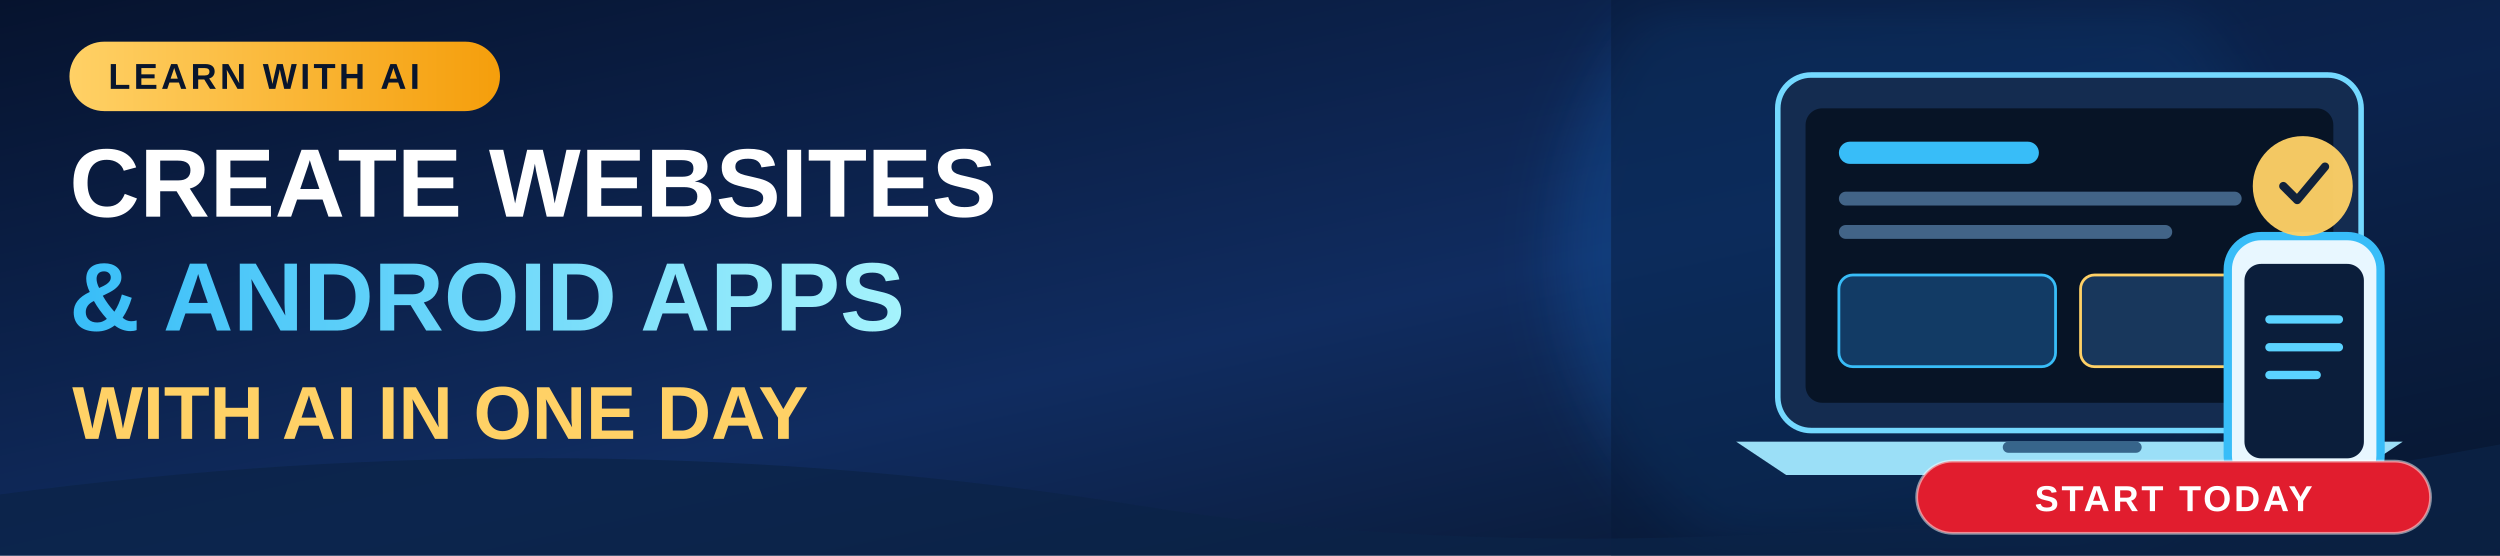
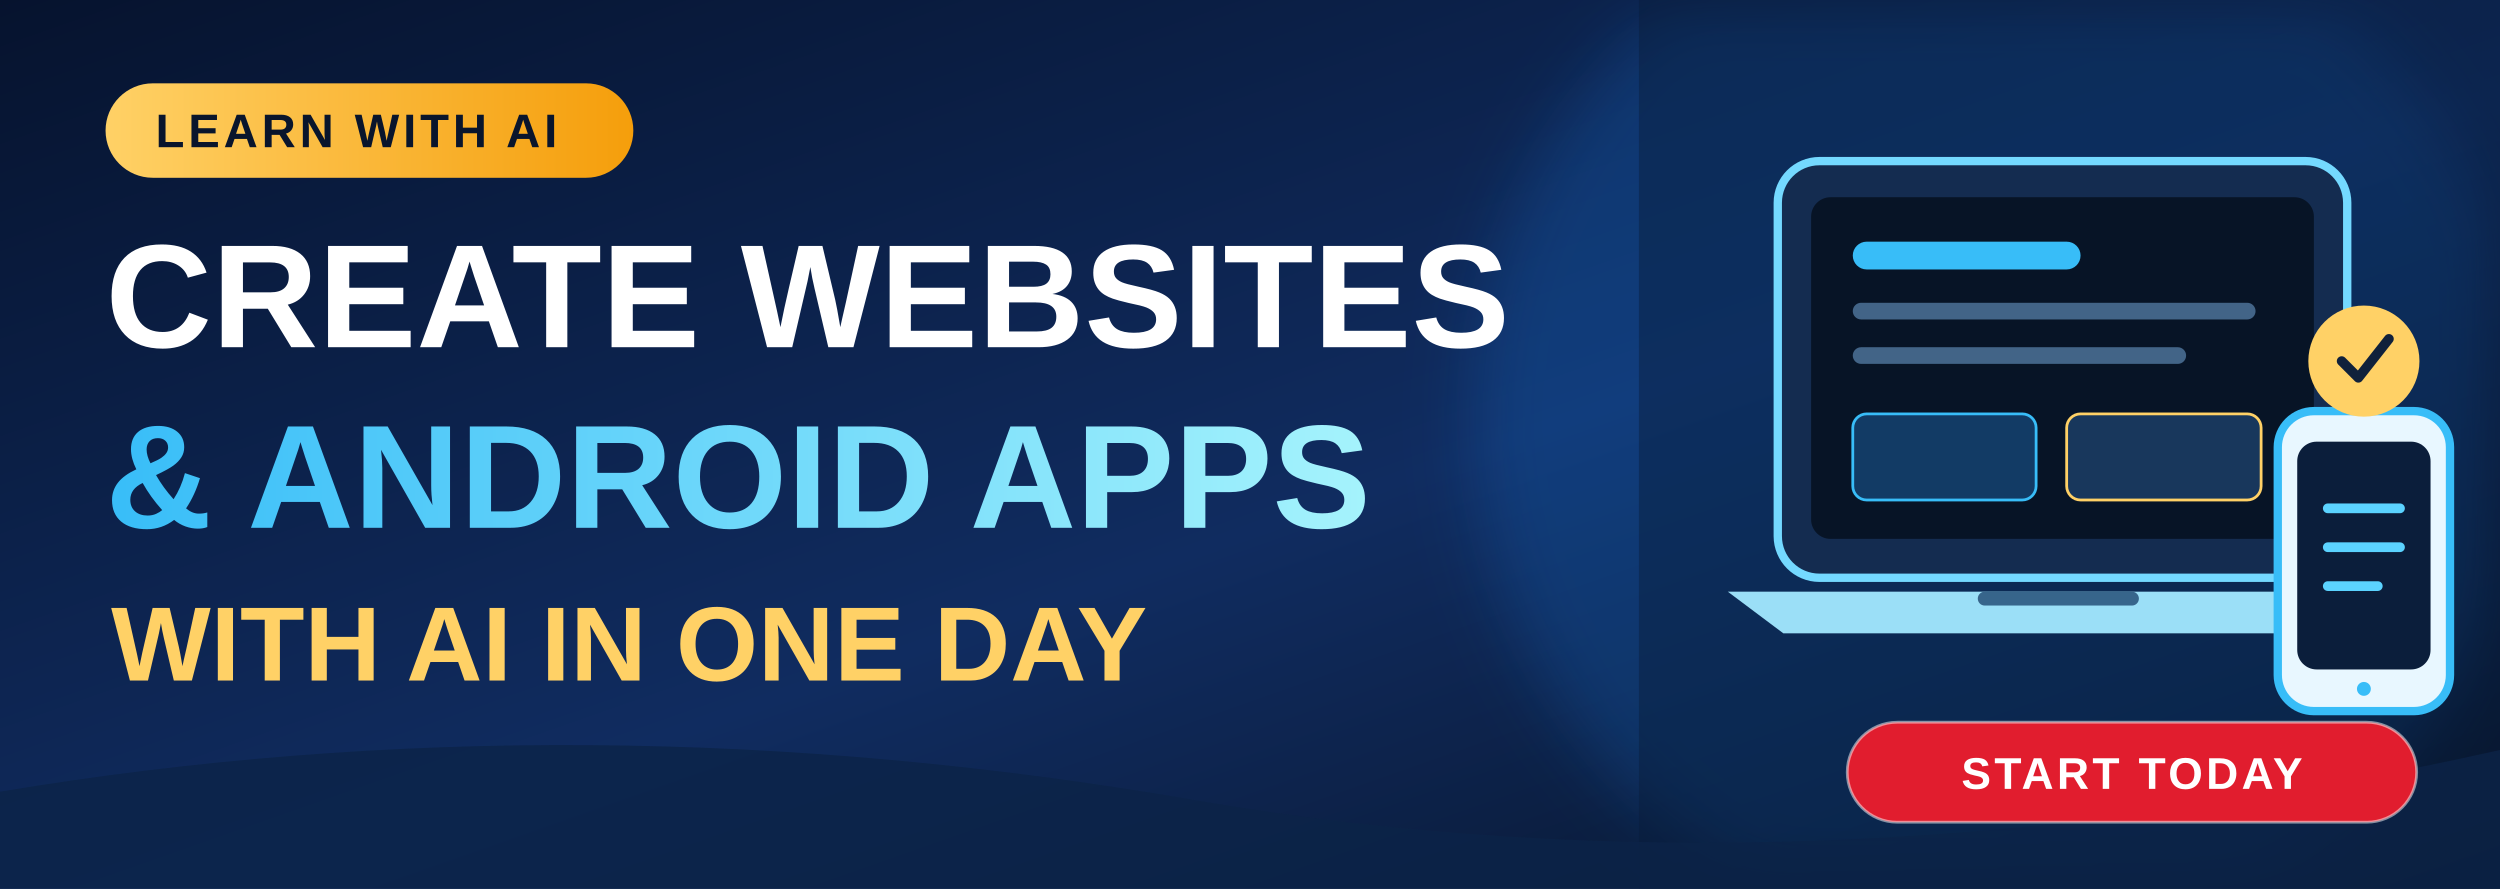
- <svg xmlns="http://www.w3.org/2000/svg" width="900" height="200" viewBox="0 0 900 200">
+ <svg xmlns="http://www.w3.org/2000/svg" width="900" height="320" viewBox="0 0 900 320">
  <defs>
    <linearGradient id="bg" x1="0" y1="0" x2="1" y2="1">
      <stop stop-color="#06132e" />
      <stop offset=".55" stop-color="#102c60" />
      <stop offset="1" stop-color="#071225" />
    </linearGradient>
    <linearGradient id="cyan" x1="0" x2="1">
      <stop stop-color="#38bdf8" />
      <stop offset="1" stop-color="#a5f3fc" />
    </linearGradient>
    <linearGradient id="gold" x1="0" x2="1">
      <stop stop-color="#ffd166" />
      <stop offset="1" stop-color="#f59e0b" />
    </linearGradient>
    <filter id="glow">
-       <feGaussianBlur stdDeviation="10" />
+       <feGaussianBlur stdDeviation="12" />
    </filter>
  </defs>
-   <rect width="900" height="200" rx="0" fill="url(#bg)" />
-   <circle cx="690" cy="90" r="130" fill="#168bff" opacity=".17" filter="url(#glow)" />
-   <path d="M580 0h320v200H580z" fill="#071a38" opacity=".48" />
-   <path d="M0 178Q210 150 410 182T900 160V200H0Z" fill="#0b2347" opacity=".75" />
-   <rect x="25" y="15" width="155" height="25" rx="12.5" fill="url(#gold)" />
-   <text x="39" y="32" font-family="Arial,sans-serif" font-size="13" font-weight="900" letter-spacing="1.2" fill="#09152c">LEARN WITH AI</text>
-   <text x="25" y="78" font-family="Arial,sans-serif" font-size="35" font-weight="900" fill="#fff">CREATE WEBSITES</text>
-   <text x="25" y="119" font-family="Arial,sans-serif" font-size="35" font-weight="900" fill="url(#cyan)">&amp; ANDROID APPS</text>
-   <text x="26" y="158" font-family="Arial,sans-serif" font-size="27" font-weight="900" fill="#ffd166">WITH AI IN ONE DAY</text>
-   <g transform="translate(625 27)">
-     <rect x="15" y="0" width="210" height="128" rx="12" fill="#142c50" stroke="#74d9ff" stroke-width="2" />
-     <rect x="25" y="12" width="190" height="106" rx="6" fill="#071426" />
-     <rect x="37" y="24" width="72" height="8" rx="4" fill="#38bdf8" />
-     <rect x="37" y="42" width="145" height="5" rx="2.5" fill="#426487" />
-     <rect x="37" y="54" width="120" height="5" rx="2.5" fill="#426487" />
-     <rect x="37" y="72" width="78" height="33" rx="5" fill="#123b65" stroke="#38bdf8" />
-     <rect x="124" y="72" width="78" height="33" rx="5" fill="#18375c" stroke="#ffd166" />
-     <path d="M0 132h240l-18 12H18Z" fill="#9bdff7" />
-     <rect x="96" y="132" width="50" height="4" rx="2" fill="#37658b" />
-     <rect x="177" y="58" width="55" height="91" rx="12" fill="#e8f7ff" stroke="#38bdf8" stroke-width="3" />
-     <rect x="183" y="68" width="43" height="70" rx="6" fill="#0b1e3b" />
-     <circle cx="204.5" cy="145" r="2" fill="#38bdf8" />
-     <path d="M192 88h25M192 98h25M192 108h17" stroke="#5bd3ff" stroke-width="3" stroke-linecap="round" />
-     <circle cx="204" cy="40" r="18" fill="#ffd166" opacity=".95" />
-     <path d="M197 40l5 5 10-12" fill="none" stroke="#10213b" stroke-width="3" stroke-linecap="round" stroke-linejoin="round" />
+   <rect width="900" height="320" fill="url(#bg)" />
+   <circle cx="720" cy="150" r="190" fill="#168bff" opacity=".18" filter="url(#glow)" />
+   <path d="M590 0h310v320H590z" fill="#071a38" opacity=".42" />
+   <path d="M0 285Q210 250 430 288T900 270V320H0Z" fill="#0b2347" opacity=".8" />
+   <rect x="38" y="30" width="190" height="34" rx="17" fill="url(#gold)" />
+   <text x="56" y="53" font-family="Arial,sans-serif" font-size="17" font-weight="900" letter-spacing="1.4" fill="#09152c">LEARN WITH AI</text>
+   <text x="38" y="125" font-family="Arial,sans-serif" font-size="53" font-weight="900" fill="#fff">CREATE WEBSITES</text>
+   <text x="38" y="190" font-family="Arial,sans-serif" font-size="53" font-weight="900" fill="url(#cyan)">&amp; ANDROID APPS</text>
+   <text x="40" y="245" font-family="Arial,sans-serif" font-size="38" font-weight="900" fill="#ffd166">WITH AI IN ONE DAY</text>
+   <g transform="translate(640 58)">
+     <rect x="0" y="0" width="205" height="150" rx="15" fill="#142c50" stroke="#74d9ff" stroke-width="3" />
+     <rect x="12" y="13" width="181" height="123" rx="7" fill="#071426" />
+     <rect x="27" y="29" width="82" height="10" rx="5" fill="#38bdf8" />
+     <rect x="27" y="51" width="145" height="6" rx="3" fill="#426487" />
+     <rect x="27" y="67" width="120" height="6" rx="3" fill="#426487" />
+     <rect x="27" y="91" width="66" height="31" rx="5" fill="#123b65" stroke="#38bdf8" />
+     <rect x="104" y="91" width="70" height="31" rx="5" fill="#18375c" stroke="#ffd166" />
+     <path d="M-18 155h242l-20 15H2Z" fill="#9bdff7" />
+     <rect x="72" y="155" width="58" height="5" rx="2.5" fill="#37658b" />
+     <rect x="180" y="90" width="62" height="108" rx="13" fill="#e8f7ff" stroke="#38bdf8" stroke-width="3" />
+     <rect x="187" y="101" width="48" height="82" rx="7" fill="#0b1e3b" />
+     <circle cx="211" cy="190" r="2.5" fill="#38bdf8" />
+     <path d="M198 125h26M198 139h26M198 153h18" stroke="#5bd3ff" stroke-width="3.5" stroke-linecap="round" />
+     <circle cx="211" cy="72" r="20" fill="#ffd166" />
+     <path d="M203 72l6 6 11-14" fill="none" stroke="#10213b" stroke-width="3.5" stroke-linecap="round" stroke-linejoin="round" />
  </g>
-   <rect x="690" y="166" width="185" height="26" rx="13" fill="#e11d2e" stroke="#fff" stroke-opacity=".5" />
-   <text x="782.5" y="184" text-anchor="middle" font-family="Arial,sans-serif" font-size="13" font-weight="900" letter-spacing="1" fill="#fff">START TODAY</text>
+   <rect x="665" y="260" width="205" height="36" rx="18" fill="#e11d2e" stroke="#fff" stroke-opacity=".5" />
+   <text x="767.5" y="284" text-anchor="middle" font-family="Arial,sans-serif" font-size="16" font-weight="900" letter-spacing="1.2" fill="#fff">START TODAY</text>
</svg>
